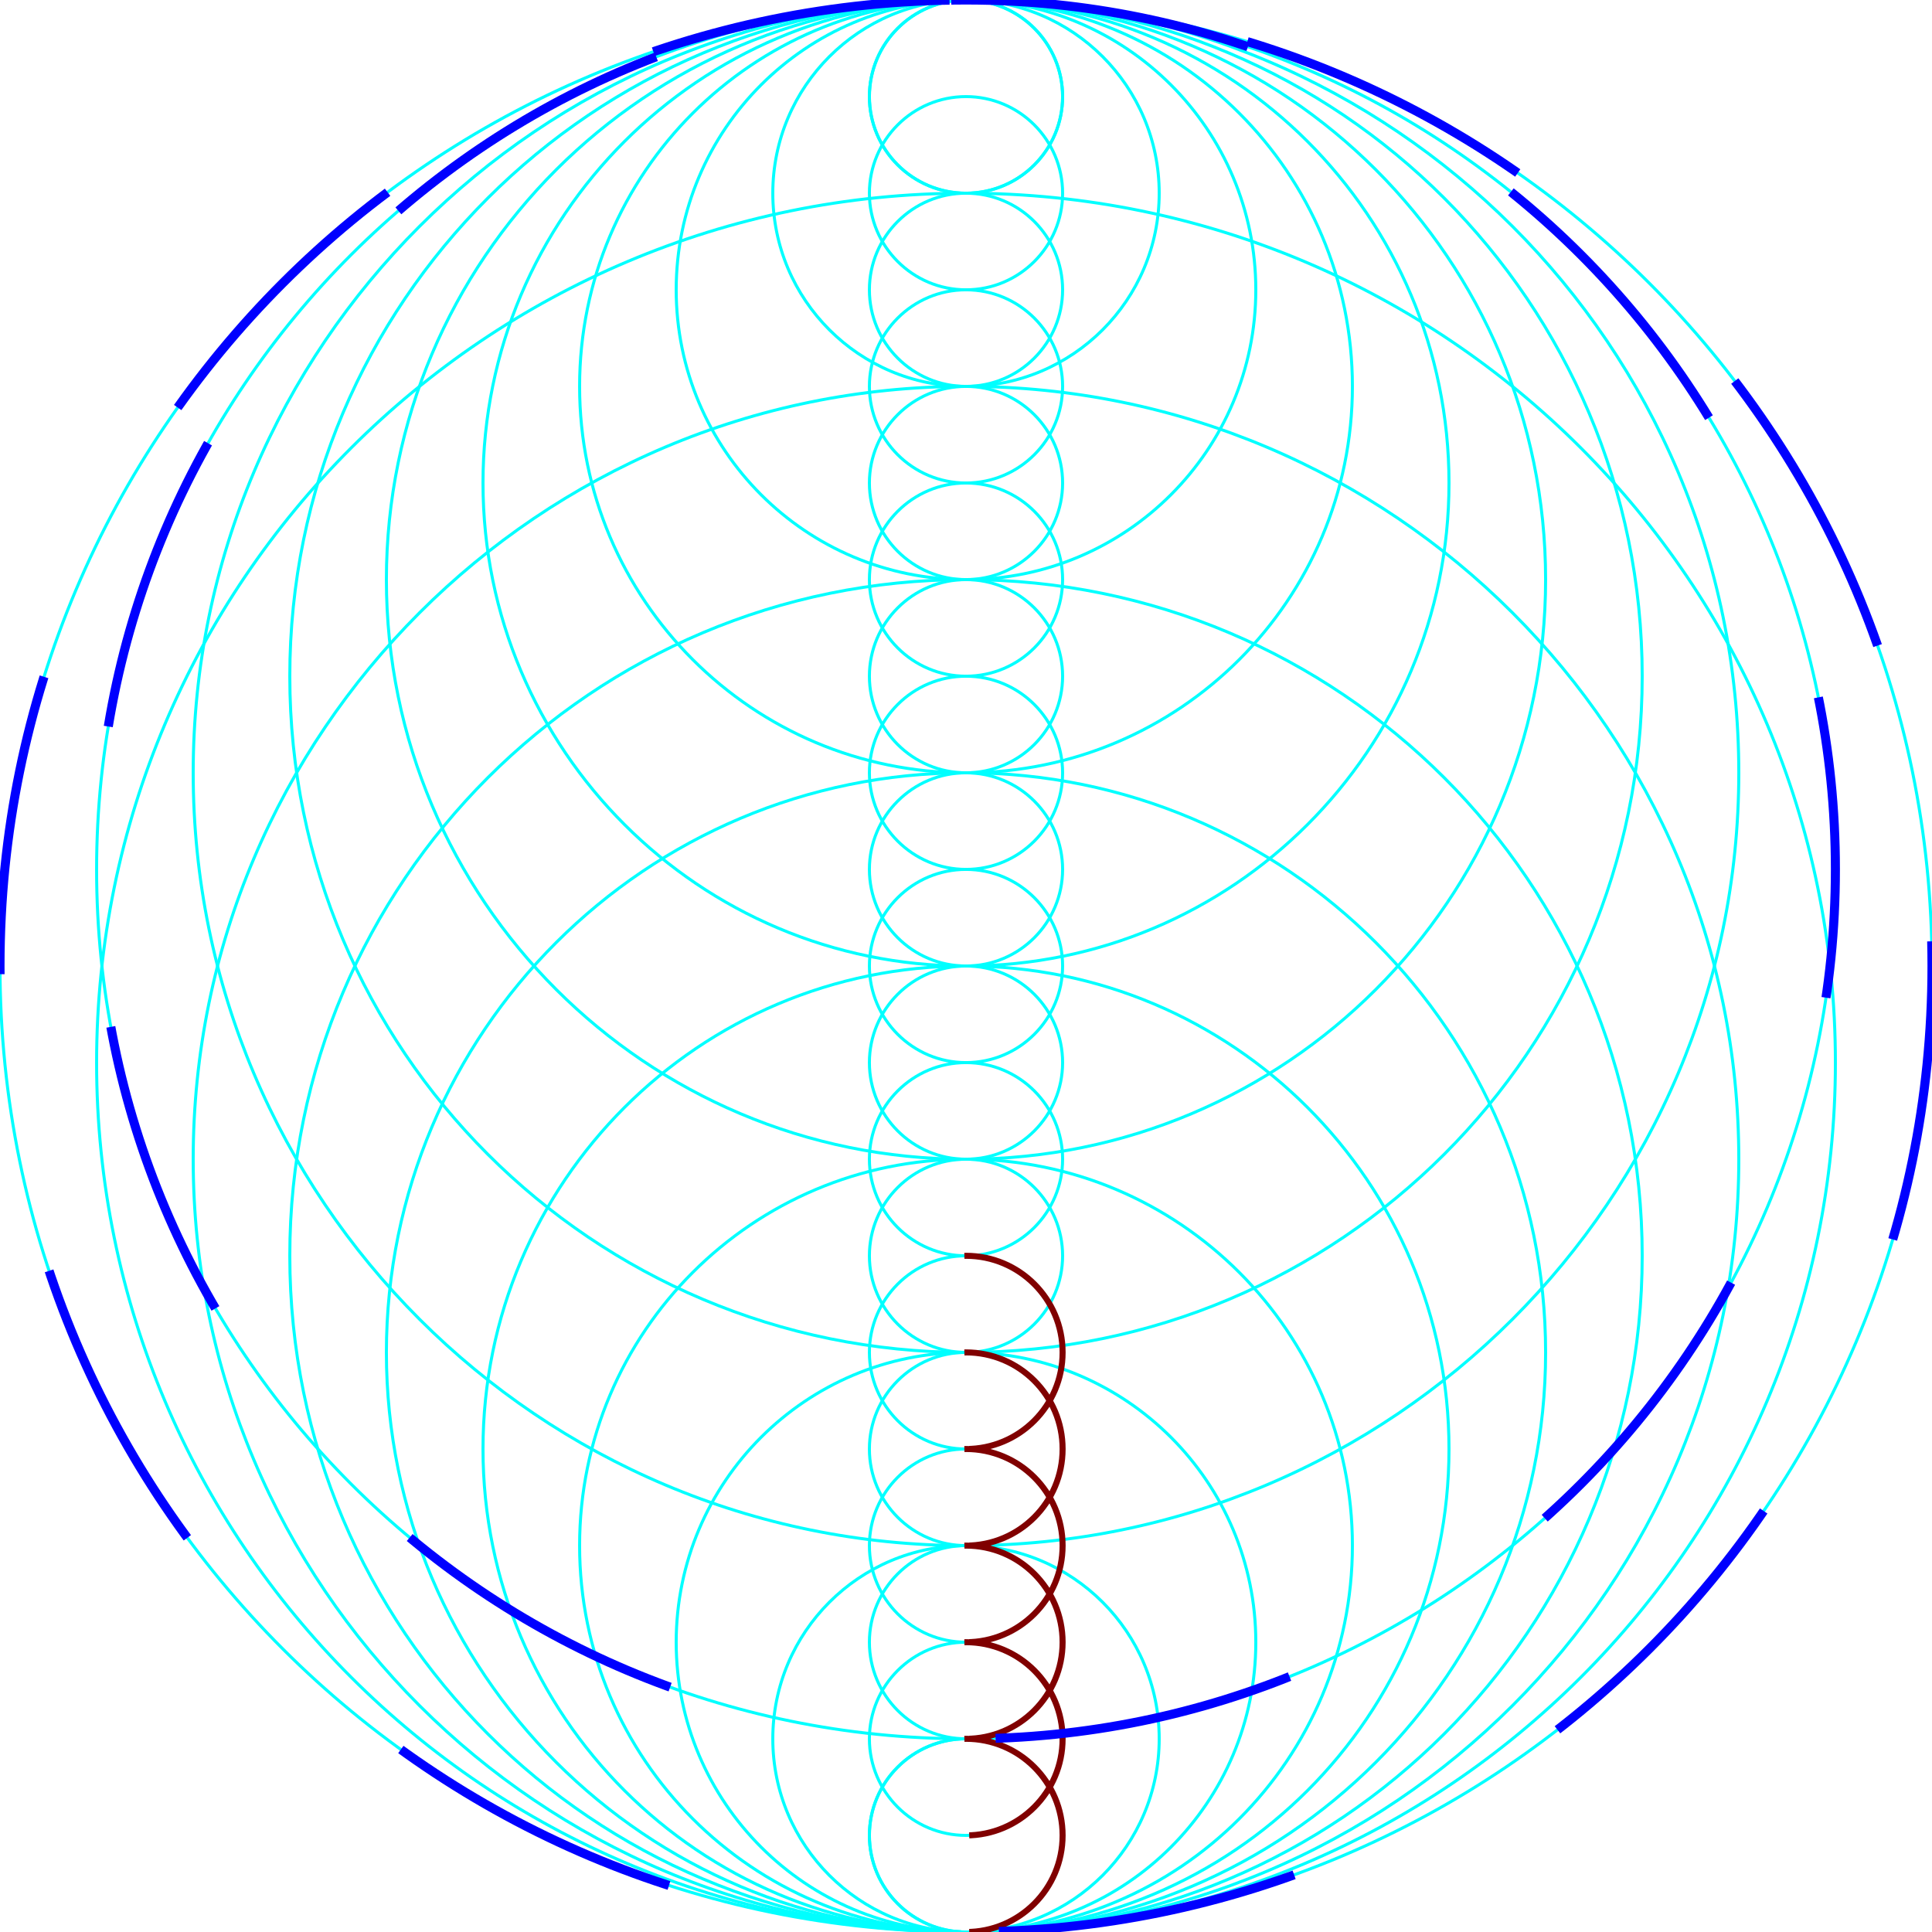
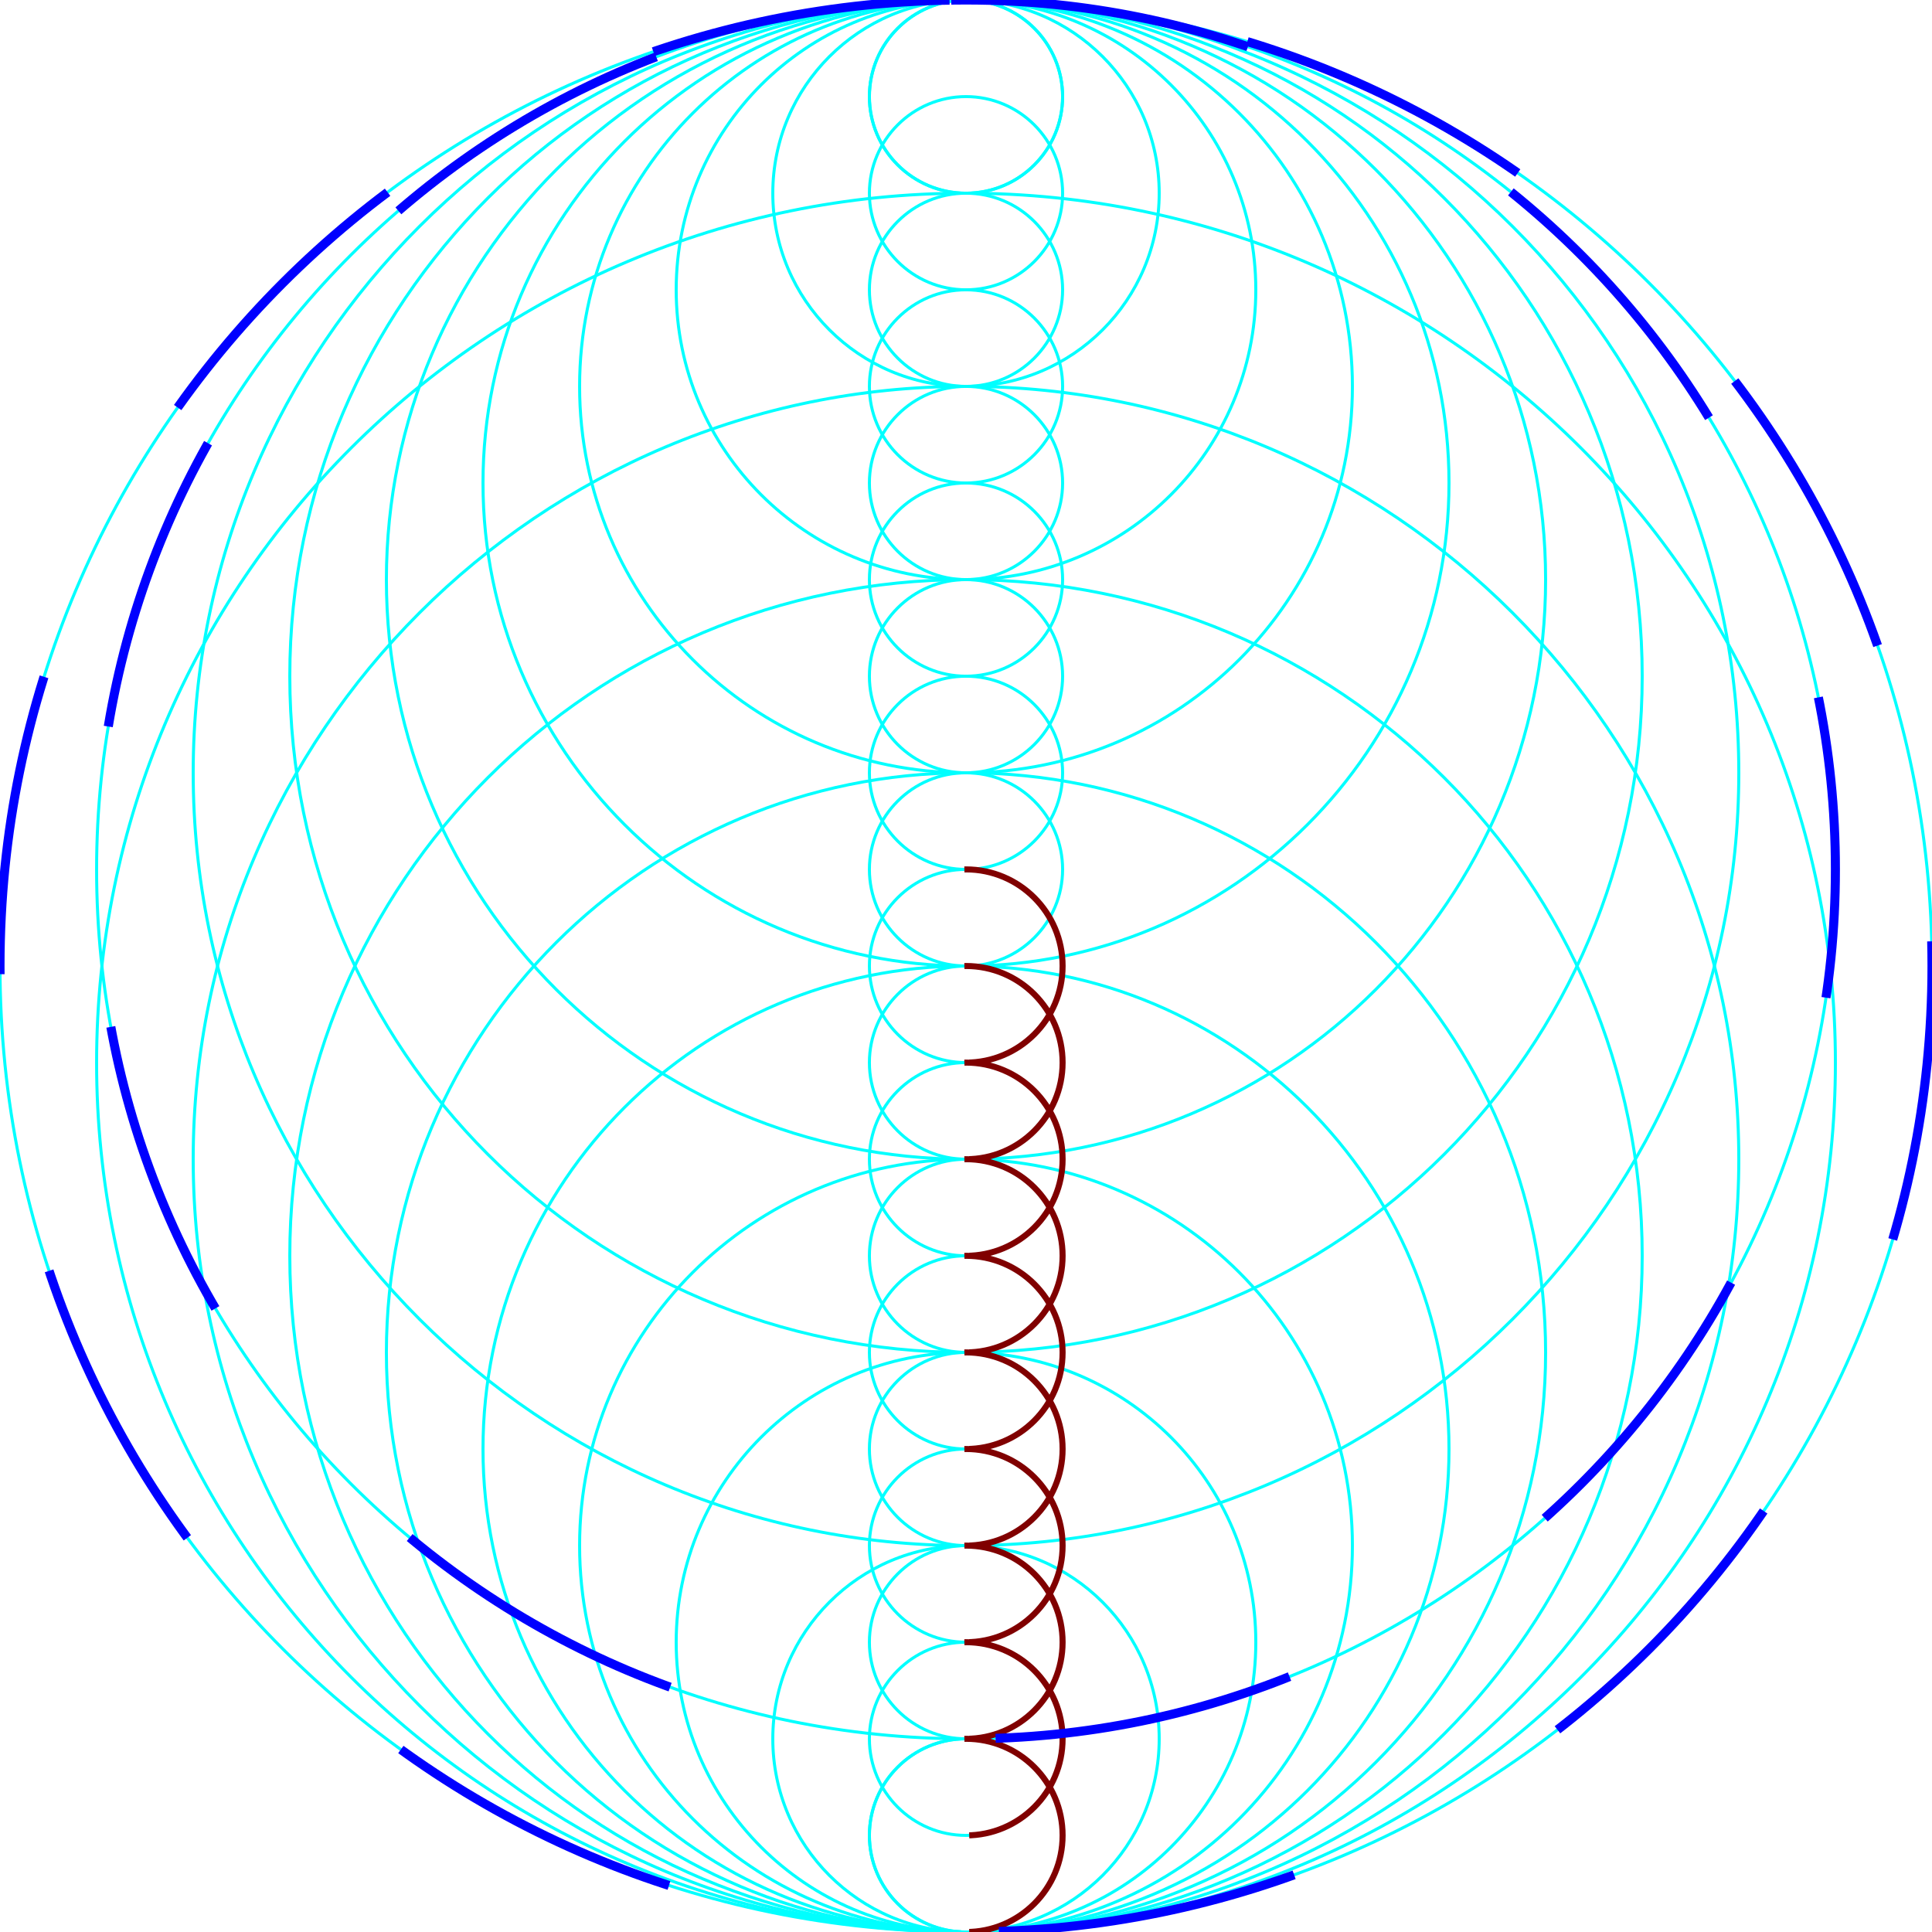
<svg xmlns="http://www.w3.org/2000/svg" height="640" width="640" viewBox="-64 -64 640 640">
  <circle cx="256" cy="544" r="32" fill="none" stroke="cyan" />
  <circle cx="256" cy="512" r="32" fill="none" stroke="cyan" />
  <circle cx="256" cy="480" r="32" fill="none" stroke="cyan" />
  <circle cx="256" cy="448" r="32" fill="none" stroke="cyan" />
  <circle cx="256" cy="416" r="32" fill="none" stroke="cyan" />
  <circle cx="256" cy="384" r="32" fill="none" stroke="cyan" />
  <circle cx="256" cy="352" r="32" fill="none" stroke="cyan" />
  <circle cx="256" cy="320" r="32" fill="none" stroke="cyan" />
  <circle cx="256" cy="288" r="32" fill="none" stroke="cyan" />
  <circle cx="256" cy="256" r="32" fill="none" stroke="cyan" />
  <circle cx="256" cy="224" r="32" fill="none" stroke="cyan" />
  <circle cx="256" cy="192" r="32" fill="none" stroke="cyan" />
  <circle cx="256" cy="160" r="32" fill="none" stroke="cyan" />
  <circle cx="256" cy="128" r="32" fill="none" stroke="cyan" />
  <circle cx="256" cy="96" r="32" fill="none" stroke="cyan" />
  <circle cx="256" cy="64" r="32" fill="none" stroke="cyan" />
  <circle cx="256" cy="32" r="32" fill="none" stroke="cyan" />
  <circle cx="256" cy="0" r="32" fill="none" stroke="cyan" />
  <circle cx="256" cy="-32" r="32" fill="none" stroke="cyan" />
  <circle cx="256" cy="544" r="32" fill="none" stroke="cyan" />
  <circle cx="256" cy="512" r="64" fill="none" stroke="cyan" />
  <circle cx="256" cy="480" r="96" fill="none" stroke="cyan" />
  <circle cx="256" cy="448" r="128" fill="none" stroke="cyan" />
  <circle cx="256" cy="416" r="160" fill="none" stroke="cyan" />
  <circle cx="256" cy="384" r="192" fill="none" stroke="cyan" />
  <circle cx="256" cy="352" r="224" fill="none" stroke="cyan" />
  <circle cx="256" cy="320" r="256" fill="none" stroke="cyan" />
  <circle cx="256" cy="288" r="288" fill="none" stroke="cyan" />
  <circle cx="256" cy="256" r="320" fill="none" stroke="cyan" />
  <circle cx="256" cy="224" r="288" fill="none" stroke="cyan" />
  <circle cx="256" cy="192" r="256" fill="none" stroke="cyan" />
  <circle cx="256" cy="160" r="224" fill="none" stroke="cyan" />
  <circle cx="256" cy="128" r="192" fill="none" stroke="cyan" />
  <circle cx="256" cy="96" r="160" fill="none" stroke="cyan" />
  <circle cx="256" cy="64" r="128" fill="none" stroke="cyan" />
  <circle cx="256" cy="32" r="96" fill="none" stroke="cyan" />
  <circle cx="256" cy="0" r="64" fill="none" stroke="cyan" />
  <circle cx="256" cy="-32" r="32" fill="none" stroke="cyan" />

  //從下畫小圓
  <circle cx="256" cy="544" r="32" fill="none" stroke="#800000" stroke-width="2" pathLength="100" stroke-dasharray="100" stroke-dashoffset="100" transform="rotate(90,256,544)">
    <animate attributeName="stroke-dashoffset" to="0" begin="0.0s" dur="1.0s" repeatCount="1" fill="freeze" />
  </circle>
  <circle cx="256" cy="512" r="32" fill="none" stroke="#800000" stroke-width="2" pathLength="100" stroke-dasharray="100" stroke-dashoffset="100" transform="rotate(90,256,512)">
    <animate attributeName="stroke-dashoffset" to="0" begin="1.0s" dur="1.5s" repeatCount="1" fill="freeze" />
  </circle>
  <circle cx="256" cy="480" r="32" fill="none" stroke="#800000" stroke-width="2" pathLength="100" stroke-dasharray="100" stroke-dashoffset="100" transform="rotate(90,256,480)">
    <animate attributeName="stroke-dashoffset" to="0" begin="1.5s" dur="2.0s" repeatCount="1" fill="freeze" />
  </circle>
  <circle cx="256" cy="448" r="32" fill="none" stroke="#800000" stroke-width="2" pathLength="100" stroke-dasharray="100" stroke-dashoffset="100" transform="rotate(90,256,448)">
    <animate attributeName="stroke-dashoffset" to="0" begin="2.0s" dur="2.5s" repeatCount="1" fill="freeze" />
  </circle>
  <circle cx="256" cy="416" r="32" fill="none" stroke="#800000" stroke-width="2" pathLength="100" stroke-dasharray="100" stroke-dashoffset="100" transform="rotate(90,256,416)">
    <animate attributeName="stroke-dashoffset" to="0" begin="2.5s" dur="3.5s" repeatCount="1" fill="freeze" />
  </circle>
  <circle cx="256" cy="384" r="32" fill="none" stroke="#800000" stroke-width="2" pathLength="100" stroke-dasharray="100" stroke-dashoffset="100" transform="rotate(90,256,384)">
    <animate attributeName="stroke-dashoffset" to="0" begin="2.5s" dur="3.5s" repeatCount="1" fill="freeze" />
  </circle>
+   <circle cx="256" cy="352" r="32" fill="none" stroke="#800000" stroke-width="2" pathLength="100" stroke-dasharray="100" stroke-dashoffset="100" transform="rotate(90,256,352)">
+     <animate attributeName="stroke-dashoffset" to="0" begin="2.5s" dur="3.5s" repeatCount="1" fill="freeze" />
+   </circle>
+   <circle cx="256" cy="320" r="32" fill="none" stroke="#800000" stroke-width="2" pathLength="100" stroke-dasharray="100" stroke-dashoffset="100" transform="rotate(90,256,320)">
+     <animate attributeName="stroke-dashoffset" to="0" begin="2.5s" dur="3.5s" repeatCount="1" fill="freeze" />
+   </circle>
+   <circle cx="256" cy="288" r="32" fill="none" stroke="#800000" stroke-width="2" pathLength="100" stroke-dasharray="100" stroke-dashoffset="100" transform="rotate(90,256,288)">
+     <animate attributeName="stroke-dashoffset" to="0" begin="2.5s" dur="3.5s" repeatCount="1" fill="freeze" />
+   </circle>
+   <circle cx="256" cy="256" r="32" fill="none" stroke="#800000" stroke-width="2" pathLength="100" stroke-dasharray="100" stroke-dashoffset="100" transform="rotate(90,256,256)">
+     <animate attributeName="stroke-dashoffset" to="0" begin="2.5s" dur="3.5s" repeatCount="1" fill="freeze" />
+   </circle>
  
  //最外面的大園
  <circle cx="256" cy="256" r="320" fill="none" stroke="blue" stroke-width="3" pathLength="100" stroke-dasharray="100" stroke-dashoffset="100" transform="rotate(90,256,256)">
    <animate attributeName="stroke-dashoffset" to="0" begin="1.0s" dur="1.5s" repeatCount="1" fill="freeze" />
  </circle>

  //從上畫大園
  <circle cx="256" cy="224" r="288" fill="none" stroke="blue" stroke-width="3" pathLength="100" stroke-dasharray="100" stroke-dashoffset="100" transform="rotate(90,256,224)">
    <animate attributeName="stroke-dashoffset" to="0" begin="1.5s" dur="2.0s" repeatCount="1" fill="freeze" />
  </circle>
</svg>
